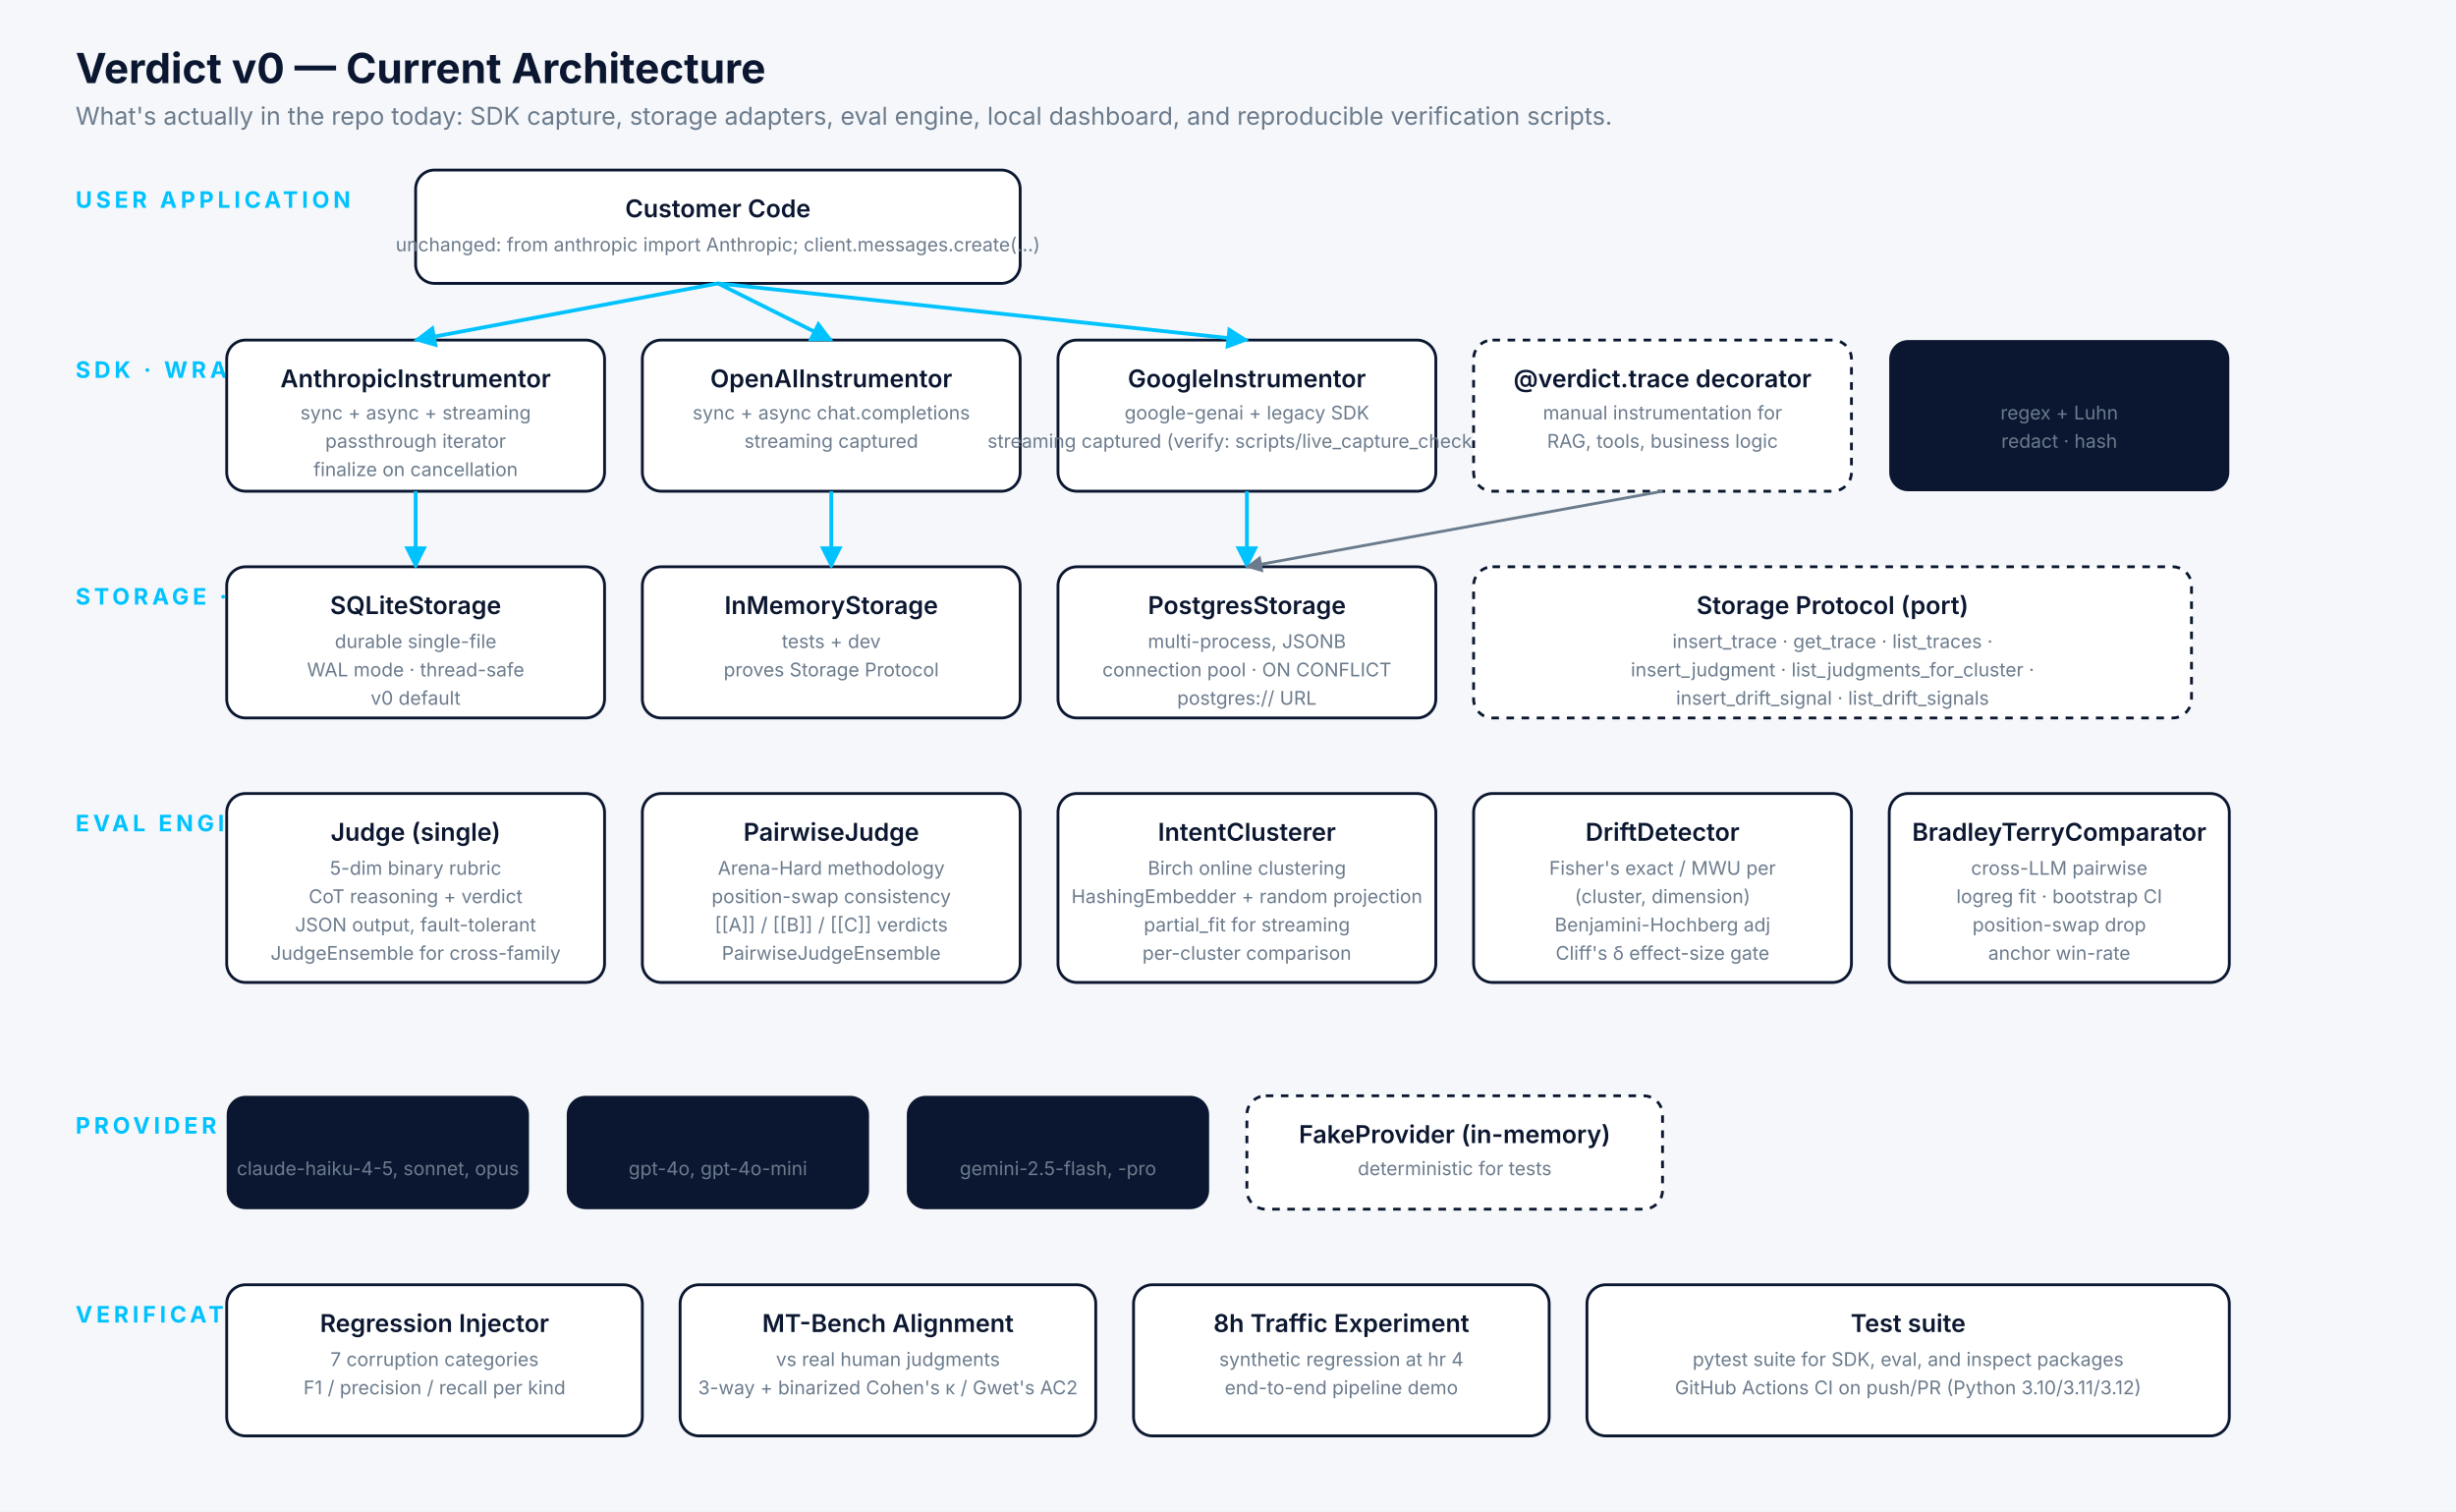
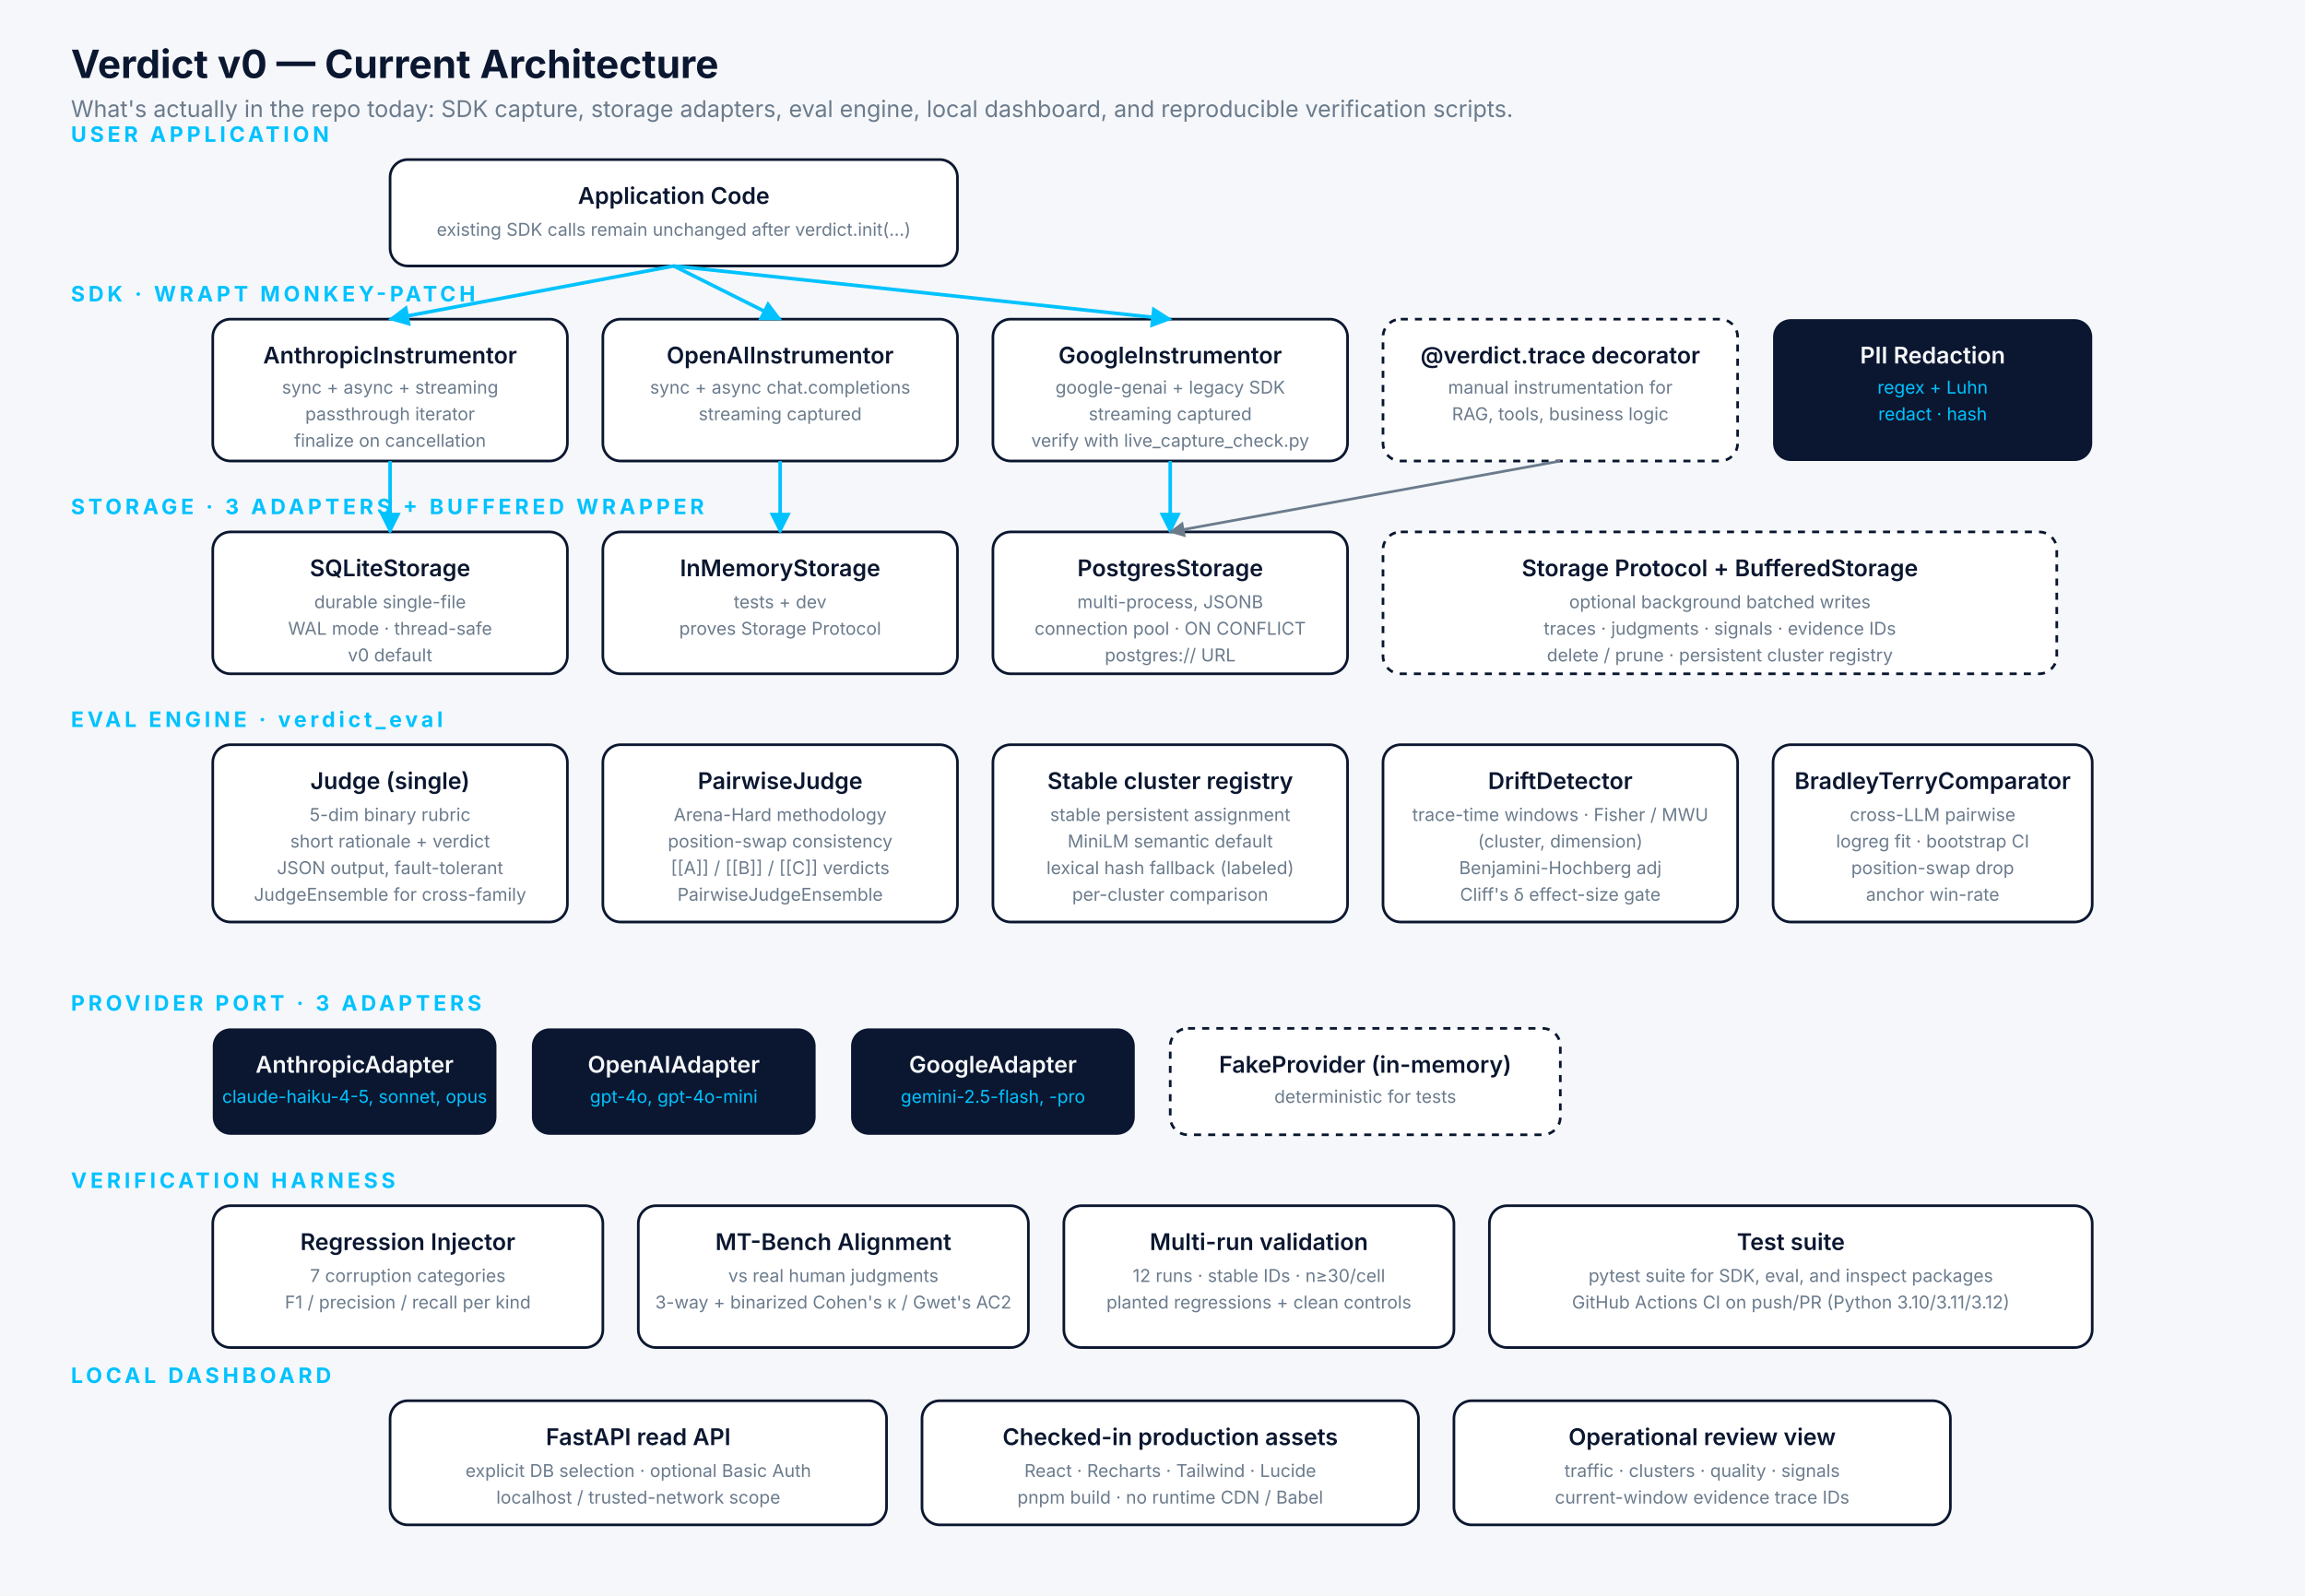
- <svg xmlns="http://www.w3.org/2000/svg" viewBox="0 0 1300 800" font-family="-apple-system, BlinkMacSystemFont, 'Inter', sans-serif">
+ <svg xmlns="http://www.w3.org/2000/svg" viewBox="0 0 1300 900" font-family="-apple-system, BlinkMacSystemFont, 'Inter', sans-serif">
  <defs>
    <style>
      .title { font-size: 22px; font-weight: 700; fill: #0B1730; }
      .subtitle { font-size: 13px; fill: #6B7B8C; }
      .plane { font-size: 12px; font-weight: 700; fill: #00C2FF; letter-spacing: 2px; }
      .node-title { font-size: 13px; font-weight: 600; fill: #0B1730; }
      .node-sub { font-size: 10px; fill: #6B7B8C; }
      .arrow { stroke: #6B7B8C; stroke-width: 1.5; fill: none; }
      .arrow-cyan { stroke: #00C2FF; stroke-width: 2; fill: none; }
    </style>
    <marker id="arrow" viewBox="0 0 10 10" refX="9" refY="5" markerWidth="6" markerHeight="6" orient="auto-start-reverse">
      <path d="M 0 0 L 10 5 L 0 10 z" fill="#6B7B8C" />
    </marker>
    <marker id="arrow-cyan" viewBox="0 0 10 10" refX="9" refY="5" markerWidth="6" markerHeight="6" orient="auto-start-reverse">
      <path d="M 0 0 L 10 5 L 0 10 z" fill="#00C2FF" />
    </marker>
  </defs>
-   <rect width="1300" height="800" fill="#F5F7FA" />
+   <rect width="1300" height="900" fill="#F5F7FA" />
  <text x="40" y="44" class="title">Verdict v0 — Current Architecture</text>
  <text x="40" y="66" class="subtitle">What's actually in the repo today: SDK capture, storage adapters, eval engine, local dashboard, and reproducible verification scripts.</text>
-   <text x="40" y="110" class="plane">USER APPLICATION</text>
+   <text x="40" y="80" class="plane">USER APPLICATION</text>
  <rect x="220" y="90" width="320" height="60" rx="10" fill="#FFFFFF" stroke="#0B1730" stroke-width="1.5" />
-   <text x="380" y="115" class="node-title" text-anchor="middle">Customer Code</text>
-   <text x="380" y="133" class="node-sub" text-anchor="middle">unchanged: from anthropic import Anthropic; client.messages.create(...)</text>
-   <text x="40" y="200" class="plane">SDK · WRAPT MONKEY-PATCH</text>
+   <text x="380" y="115" class="node-title" text-anchor="middle">Application Code</text>
+   <text x="380" y="133" class="node-sub" text-anchor="middle">existing SDK calls remain unchanged after verdict.init(...)</text>
+   <text x="40" y="170" class="plane">SDK · WRAPT MONKEY-PATCH</text>
  <rect x="120" y="180" width="200" height="80" rx="10" fill="#FFFFFF" stroke="#0B1730" stroke-width="1.5" />
  <text x="220" y="205" class="node-title" text-anchor="middle">AnthropicInstrumentor</text>
  <text x="220" y="222" class="node-sub" text-anchor="middle">sync + async + streaming</text>
  <text x="220" y="237" class="node-sub" text-anchor="middle">passthrough iterator</text>
  <text x="220" y="252" class="node-sub" text-anchor="middle">finalize on cancellation</text>
  <rect x="340" y="180" width="200" height="80" rx="10" fill="#FFFFFF" stroke="#0B1730" stroke-width="1.5" />
  <text x="440" y="205" class="node-title" text-anchor="middle">OpenAIInstrumentor</text>
  <text x="440" y="222" class="node-sub" text-anchor="middle">sync + async chat.completions</text>
  <text x="440" y="237" class="node-sub" text-anchor="middle">streaming captured</text>
  <rect x="560" y="180" width="200" height="80" rx="10" fill="#FFFFFF" stroke="#0B1730" stroke-width="1.5" />
  <text x="660" y="205" class="node-title" text-anchor="middle">GoogleInstrumentor</text>
  <text x="660" y="222" class="node-sub" text-anchor="middle">google-genai + legacy SDK</text>
-   <text x="660" y="237" class="node-sub" text-anchor="middle">streaming captured (verify: scripts/live_capture_check.py)</text>
+   <text x="660" y="237" class="node-sub" text-anchor="middle">streaming captured</text>
+   <text x="660" y="252" class="node-sub" text-anchor="middle">verify with live_capture_check.py</text>
  <rect x="780" y="180" width="200" height="80" rx="10" fill="#FFFFFF" stroke="#0B1730" stroke-width="1.5" stroke-dasharray="4 4" />
  <text x="880" y="205" class="node-title" text-anchor="middle">@verdict.trace decorator</text>
  <text x="880" y="222" class="node-sub" text-anchor="middle">manual instrumentation for</text>
  <text x="880" y="237" class="node-sub" text-anchor="middle">RAG, tools, business logic</text>
  <rect x="1000" y="180" width="180" height="80" rx="10" fill="#0B1730" />
-   <text x="1090" y="205" class="node-title" text-anchor="middle" fill="#F5F7FA">PII Redaction</text>
-   <text x="1090" y="222" class="node-sub" text-anchor="middle" fill="#00C2FF">regex + Luhn</text>
-   <text x="1090" y="237" class="node-sub" text-anchor="middle" fill="#00C2FF">redact · hash</text>
+   <text x="1090" y="205" class="node-title" text-anchor="middle" style="fill:#F5F7FA">PII Redaction</text>
+   <text x="1090" y="222" class="node-sub" text-anchor="middle" style="fill:#00C2FF">regex + Luhn</text>
+   <text x="1090" y="237" class="node-sub" text-anchor="middle" style="fill:#00C2FF">redact · hash</text>
  <line x1="380" y1="150" x2="220" y2="180" class="arrow-cyan" marker-end="url(#arrow-cyan)" />
  <line x1="380" y1="150" x2="440" y2="180" class="arrow-cyan" marker-end="url(#arrow-cyan)" />
  <line x1="380" y1="150" x2="660" y2="180" class="arrow-cyan" marker-end="url(#arrow-cyan)" />
-   <text x="40" y="320" class="plane">STORAGE · 3 ADAPTERS</text>
+   <text x="40" y="290" class="plane">STORAGE · 3 ADAPTERS + BUFFERED WRAPPER</text>
  <rect x="120" y="300" width="200" height="80" rx="10" fill="#FFFFFF" stroke="#0B1730" stroke-width="1.5" />
  <text x="220" y="325" class="node-title" text-anchor="middle">SQLiteStorage</text>
  <text x="220" y="343" class="node-sub" text-anchor="middle">durable single-file</text>
  <text x="220" y="358" class="node-sub" text-anchor="middle">WAL mode · thread-safe</text>
  <text x="220" y="373" class="node-sub" text-anchor="middle">v0 default</text>
  <rect x="340" y="300" width="200" height="80" rx="10" fill="#FFFFFF" stroke="#0B1730" stroke-width="1.5" />
  <text x="440" y="325" class="node-title" text-anchor="middle">InMemoryStorage</text>
  <text x="440" y="343" class="node-sub" text-anchor="middle">tests + dev</text>
  <text x="440" y="358" class="node-sub" text-anchor="middle">proves Storage Protocol</text>
  <rect x="560" y="300" width="200" height="80" rx="10" fill="#FFFFFF" stroke="#0B1730" stroke-width="1.5" />
  <text x="660" y="325" class="node-title" text-anchor="middle">PostgresStorage</text>
  <text x="660" y="343" class="node-sub" text-anchor="middle">multi-process, JSONB</text>
  <text x="660" y="358" class="node-sub" text-anchor="middle">connection pool · ON CONFLICT</text>
  <text x="660" y="373" class="node-sub" text-anchor="middle">postgres:// URL</text>
  <rect x="780" y="300" width="380" height="80" rx="10" fill="#FFFFFF" stroke="#0B1730" stroke-width="1.5" stroke-dasharray="4 4" />
-   <text x="970" y="325" class="node-title" text-anchor="middle">Storage Protocol (port)</text>
-   <text x="970" y="343" class="node-sub" text-anchor="middle">insert_trace · get_trace · list_traces ·</text>
-   <text x="970" y="358" class="node-sub" text-anchor="middle">insert_judgment · list_judgments_for_cluster ·</text>
-   <text x="970" y="373" class="node-sub" text-anchor="middle">insert_drift_signal · list_drift_signals</text>
+   <text x="970" y="325" class="node-title" text-anchor="middle">Storage Protocol + BufferedStorage</text>
+   <text x="970" y="343" class="node-sub" text-anchor="middle">optional background batched writes</text>
+   <text x="970" y="358" class="node-sub" text-anchor="middle">traces · judgments · signals · evidence IDs</text>
+   <text x="970" y="373" class="node-sub" text-anchor="middle">delete / prune · persistent cluster registry</text>
  <line x1="220" y1="260" x2="220" y2="300" class="arrow-cyan" marker-end="url(#arrow-cyan)" />
  <line x1="440" y1="260" x2="440" y2="300" class="arrow-cyan" marker-end="url(#arrow-cyan)" />
  <line x1="660" y1="260" x2="660" y2="300" class="arrow-cyan" marker-end="url(#arrow-cyan)" />
  <line x1="880" y1="260" x2="660" y2="300" class="arrow" marker-end="url(#arrow)" />
-   <text x="40" y="440" class="plane">EVAL ENGINE · verdict_eval</text>
+   <text x="40" y="410" class="plane">EVAL ENGINE · verdict_eval</text>
  <rect x="120" y="420" width="200" height="100" rx="10" fill="#FFFFFF" stroke="#0B1730" stroke-width="1.5" />
  <text x="220" y="445" class="node-title" text-anchor="middle">Judge (single)</text>
  <text x="220" y="463" class="node-sub" text-anchor="middle">5-dim binary rubric</text>
-   <text x="220" y="478" class="node-sub" text-anchor="middle">CoT reasoning + verdict</text>
+   <text x="220" y="478" class="node-sub" text-anchor="middle">short rationale + verdict</text>
  <text x="220" y="493" class="node-sub" text-anchor="middle">JSON output, fault-tolerant</text>
  <text x="220" y="508" class="node-sub" text-anchor="middle">JudgeEnsemble for cross-family</text>
  <rect x="340" y="420" width="200" height="100" rx="10" fill="#FFFFFF" stroke="#0B1730" stroke-width="1.5" />
  <text x="440" y="445" class="node-title" text-anchor="middle">PairwiseJudge</text>
  <text x="440" y="463" class="node-sub" text-anchor="middle">Arena-Hard methodology</text>
  <text x="440" y="478" class="node-sub" text-anchor="middle">position-swap consistency</text>
  <text x="440" y="493" class="node-sub" text-anchor="middle">[[A]] / [[B]] / [[C]] verdicts</text>
  <text x="440" y="508" class="node-sub" text-anchor="middle">PairwiseJudgeEnsemble</text>
  <rect x="560" y="420" width="200" height="100" rx="10" fill="#FFFFFF" stroke="#0B1730" stroke-width="1.5" />
-   <text x="660" y="445" class="node-title" text-anchor="middle">IntentClusterer</text>
-   <text x="660" y="463" class="node-sub" text-anchor="middle">Birch online clustering</text>
-   <text x="660" y="478" class="node-sub" text-anchor="middle">HashingEmbedder + random projection</text>
-   <text x="660" y="493" class="node-sub" text-anchor="middle">partial_fit for streaming</text>
+   <text x="660" y="445" class="node-title" text-anchor="middle">Stable cluster registry</text>
+   <text x="660" y="463" class="node-sub" text-anchor="middle">stable persistent assignment</text>
+   <text x="660" y="478" class="node-sub" text-anchor="middle">MiniLM semantic default</text>
+   <text x="660" y="493" class="node-sub" text-anchor="middle">lexical hash fallback (labeled)</text>
  <text x="660" y="508" class="node-sub" text-anchor="middle">per-cluster comparison</text>
  <rect x="780" y="420" width="200" height="100" rx="10" fill="#FFFFFF" stroke="#0B1730" stroke-width="1.5" />
  <text x="880" y="445" class="node-title" text-anchor="middle">DriftDetector</text>
-   <text x="880" y="463" class="node-sub" text-anchor="middle">Fisher's exact / MWU per</text>
+   <text x="880" y="463" class="node-sub" text-anchor="middle">trace-time windows · Fisher / MWU</text>
  <text x="880" y="478" class="node-sub" text-anchor="middle">(cluster, dimension)</text>
  <text x="880" y="493" class="node-sub" text-anchor="middle">Benjamini-Hochberg adj</text>
  <text x="880" y="508" class="node-sub" text-anchor="middle">Cliff's δ effect-size gate</text>
  <rect x="1000" y="420" width="180" height="100" rx="10" fill="#FFFFFF" stroke="#0B1730" stroke-width="1.5" />
  <text x="1090" y="445" class="node-title" text-anchor="middle">BradleyTerryComparator</text>
  <text x="1090" y="463" class="node-sub" text-anchor="middle">cross-LLM pairwise</text>
  <text x="1090" y="478" class="node-sub" text-anchor="middle">logreg fit · bootstrap CI</text>
  <text x="1090" y="493" class="node-sub" text-anchor="middle">position-swap drop</text>
  <text x="1090" y="508" class="node-sub" text-anchor="middle">anchor win-rate</text>
-   <text x="40" y="600" class="plane">PROVIDER PORT · 3 ADAPTERS</text>
+   <text x="40" y="570" class="plane">PROVIDER PORT · 3 ADAPTERS</text>
  <rect x="120" y="580" width="160" height="60" rx="10" fill="#0B1730" />
-   <text x="200" y="605" class="node-title" text-anchor="middle" fill="#F5F7FA">AnthropicAdapter</text>
-   <text x="200" y="622" class="node-sub" text-anchor="middle" fill="#00C2FF">claude-haiku-4-5, sonnet, opus</text>
+   <text x="200" y="605" class="node-title" text-anchor="middle" style="fill:#F5F7FA">AnthropicAdapter</text>
+   <text x="200" y="622" class="node-sub" text-anchor="middle" style="fill:#00C2FF">claude-haiku-4-5, sonnet, opus</text>
  <rect x="300" y="580" width="160" height="60" rx="10" fill="#0B1730" />
-   <text x="380" y="605" class="node-title" text-anchor="middle" fill="#F5F7FA">OpenAIAdapter</text>
-   <text x="380" y="622" class="node-sub" text-anchor="middle" fill="#00C2FF">gpt-4o, gpt-4o-mini</text>
+   <text x="380" y="605" class="node-title" text-anchor="middle" style="fill:#F5F7FA">OpenAIAdapter</text>
+   <text x="380" y="622" class="node-sub" text-anchor="middle" style="fill:#00C2FF">gpt-4o, gpt-4o-mini</text>
  <rect x="480" y="580" width="160" height="60" rx="10" fill="#0B1730" />
-   <text x="560" y="605" class="node-title" text-anchor="middle" fill="#F5F7FA">GoogleAdapter</text>
-   <text x="560" y="622" class="node-sub" text-anchor="middle" fill="#00C2FF">gemini-2.5-flash, -pro</text>
+   <text x="560" y="605" class="node-title" text-anchor="middle" style="fill:#F5F7FA">GoogleAdapter</text>
+   <text x="560" y="622" class="node-sub" text-anchor="middle" style="fill:#00C2FF">gemini-2.5-flash, -pro</text>
  <rect x="660" y="580" width="220" height="60" rx="10" fill="#FFFFFF" stroke="#0B1730" stroke-width="1.5" stroke-dasharray="4 4" />
  <text x="770" y="605" class="node-title" text-anchor="middle">FakeProvider (in-memory)</text>
  <text x="770" y="622" class="node-sub" text-anchor="middle">deterministic for tests</text>
-   <text x="40" y="700" class="plane">VERIFICATION HARNESS</text>
+   <text x="40" y="670" class="plane">VERIFICATION HARNESS</text>
  <rect x="120" y="680" width="220" height="80" rx="10" fill="#FFFFFF" stroke="#0B1730" stroke-width="1.5" />
  <text x="230" y="705" class="node-title" text-anchor="middle">Regression Injector</text>
  <text x="230" y="723" class="node-sub" text-anchor="middle">7 corruption categories</text>
  <text x="230" y="738" class="node-sub" text-anchor="middle">F1 / precision / recall per kind</text>
  <rect x="360" y="680" width="220" height="80" rx="10" fill="#FFFFFF" stroke="#0B1730" stroke-width="1.5" />
  <text x="470" y="705" class="node-title" text-anchor="middle">MT-Bench Alignment</text>
  <text x="470" y="723" class="node-sub" text-anchor="middle">vs real human judgments</text>
  <text x="470" y="738" class="node-sub" text-anchor="middle">3-way + binarized Cohen's κ / Gwet's AC2</text>
  <rect x="600" y="680" width="220" height="80" rx="10" fill="#FFFFFF" stroke="#0B1730" stroke-width="1.5" />
-   <text x="710" y="705" class="node-title" text-anchor="middle">8h Traffic Experiment</text>
-   <text x="710" y="723" class="node-sub" text-anchor="middle">synthetic regression at hr 4</text>
-   <text x="710" y="738" class="node-sub" text-anchor="middle">end-to-end pipeline demo</text>
+   <text x="710" y="705" class="node-title" text-anchor="middle">Multi-run validation</text>
+   <text x="710" y="723" class="node-sub" text-anchor="middle">12 runs · stable IDs · n≥30/cell</text>
+   <text x="710" y="738" class="node-sub" text-anchor="middle">planted regressions + clean controls</text>
  <rect x="840" y="680" width="340" height="80" rx="10" fill="#FFFFFF" stroke="#0B1730" stroke-width="1.5" />
  <text x="1010" y="705" class="node-title" text-anchor="middle">Test suite</text>
  <text x="1010" y="723" class="node-sub" text-anchor="middle">pytest suite for SDK, eval, and inspect packages</text>
  <text x="1010" y="738" class="node-sub" text-anchor="middle">GitHub Actions CI on push/PR (Python 3.10/3.11/3.12)</text>
+   <text x="40" y="780" class="plane">LOCAL DASHBOARD</text>
+   <rect x="220" y="790" width="280" height="70" rx="10" fill="#FFFFFF" stroke="#0B1730" stroke-width="1.5" />
+   <text x="360" y="815" class="node-title" text-anchor="middle">FastAPI read API</text>
+   <text x="360" y="833" class="node-sub" text-anchor="middle">explicit DB selection · optional Basic Auth</text>
+   <text x="360" y="848" class="node-sub" text-anchor="middle">localhost / trusted-network scope</text>
+   <rect x="520" y="790" width="280" height="70" rx="10" fill="#FFFFFF" stroke="#0B1730" stroke-width="1.5" />
+   <text x="660" y="815" class="node-title" text-anchor="middle">Checked-in production assets</text>
+   <text x="660" y="833" class="node-sub" text-anchor="middle">React · Recharts · Tailwind · Lucide</text>
+   <text x="660" y="848" class="node-sub" text-anchor="middle">pnpm build · no runtime CDN / Babel</text>
+   <rect x="820" y="790" width="280" height="70" rx="10" fill="#FFFFFF" stroke="#0B1730" stroke-width="1.5" />
+   <text x="960" y="815" class="node-title" text-anchor="middle">Operational review view</text>
+   <text x="960" y="833" class="node-sub" text-anchor="middle">traffic · clusters · quality · signals</text>
+   <text x="960" y="848" class="node-sub" text-anchor="middle">current-window evidence trace IDs</text>
</svg>
